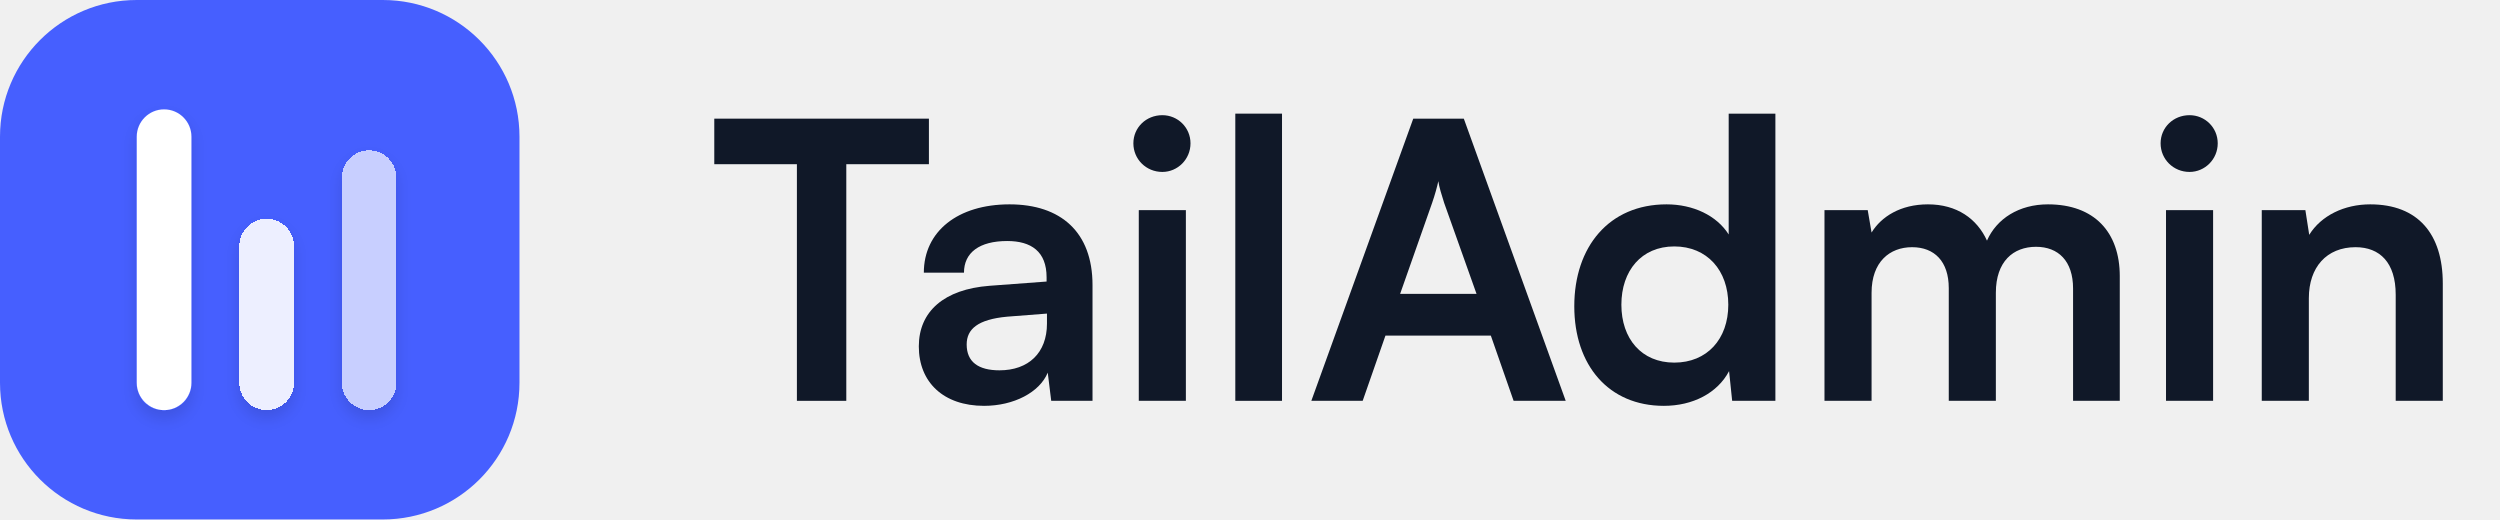
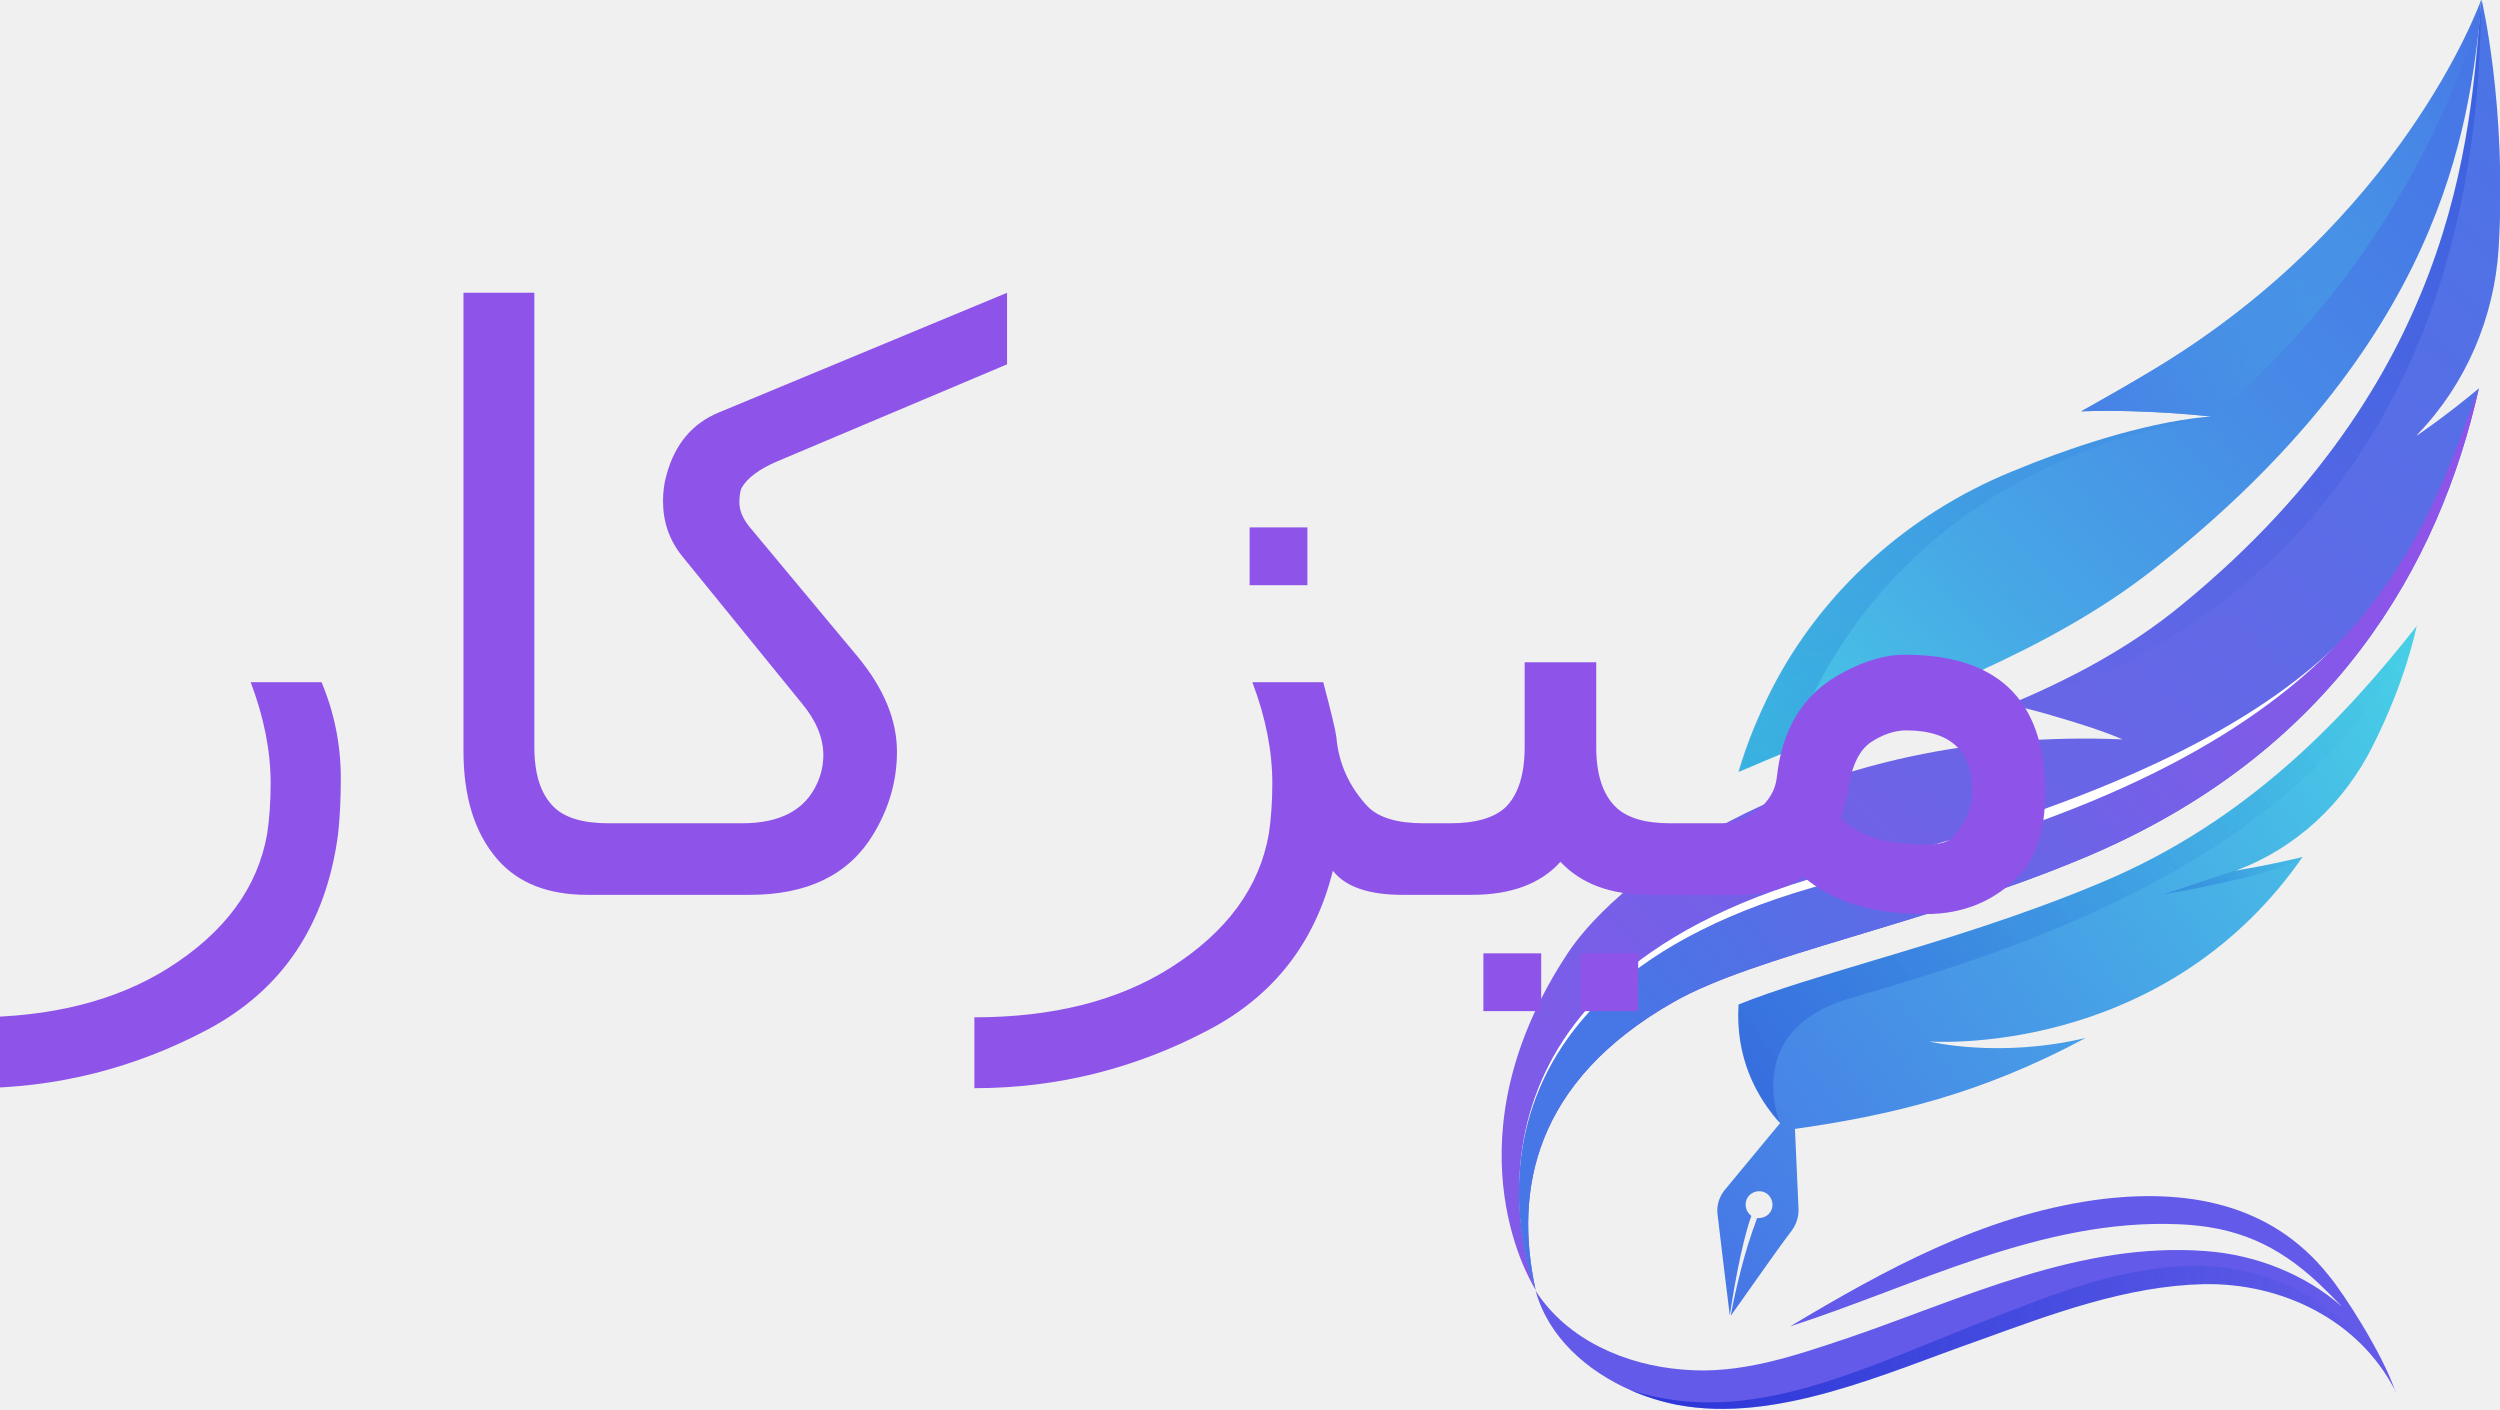
- <svg xmlns="http://www.w3.org/2000/svg" width="154" height="32" viewBox="0 0 154 32" fill="none">
-   <path d="M0 8.421C0 3.77 3.77 0 8.421 0H23.579C28.23 0 32 3.77 32 8.421V23.579C32 28.23 28.23 32 23.579 32H8.421C3.77 32 0 28.23 0 23.579V8.421Z" fill="#465FFF" />
-   <g filter="url(#filter0_d_1624_24907)">
-     <path d="M8.424 8.422C8.424 7.491 9.178 6.737 10.108 6.737V6.737C11.038 6.737 11.792 7.491 11.792 8.422V23.579C11.792 24.51 11.038 25.264 10.108 25.264V25.264C9.178 25.264 8.424 24.51 8.424 23.579V8.422Z" fill="white" />
+ <svg xmlns="http://www.w3.org/2000/svg" xmlns:xlink="http://www.w3.org/1999/xlink" version="1.1" viewBox="0 0 56.77 32">
+   <defs>
+     <style>
+       .st0 {
+         fill: url(#linear-gradient2);
+       }
+ 
+       .st1 {
+         fill: url(#linear-gradient10);
+       }
+ 
+       .st2 {
+         fill: url(#linear-gradient9);
+       }
+ 
+       .st2, .st3, .st4, .st5, .st6 {
+         mix-blend-mode: multiply;
+       }
+ 
+       .st2, .st3, .st4, .st6 {
+         opacity: .3;
+       }
+ 
+       .st7 {
+         fill: #fff;
+       }
+ 
+       .st8 {
+         fill: url(#linear-gradient1);
+       }
+ 
+       .st3 {
+         fill: url(#linear-gradient6);
+       }
+ 
+       .st9 {
+         isolation: isolate;
+       }
+ 
+       .st4 {
+         fill: url(#linear-gradient5);
+       }
+ 
+       .st5 {
+         fill: url(#linear-gradient7);
+         opacity: .78;
+       }
+ 
+       .st10 {
+         fill: url(#linear-gradient4);
+       }
+ 
+       .st11 {
+         fill: url(#linear-gradient3);
+       }
+ 
+       .st6 {
+         fill: url(#linear-gradient8);
+       }
+ 
+       .st12 {
+         fill: url(#linear-gradient);
+       }
+ 
+       .st13 {
+         fill: #645ae9;
+       }
+ 
+       .st14 {
+         fill: #8e54e9;
+         font-family: BMashhadBold, 'B Mashhad';
+         font-size: 18px;
+       }
+     </style>
+     <linearGradient id="linear-gradient" x1="29.89" y1="34.45" x2="59.99" y2="1.18" gradientUnits="userSpaceOnUse">
+       <stop offset="0" stop-color="#8e54e9" />
+       <stop offset=".59" stop-color="#6567e7" />
+       <stop offset="1" stop-color="#4776e6" />
+     </linearGradient>
+     <linearGradient id="linear-gradient1" x1="37.62" y1="27.56" x2="54.82" y2="14.89" gradientUnits="userSpaceOnUse">
+       <stop offset="0" stop-color="#4776e6" />
+       <stop offset=".48" stop-color="#479ee6" />
+       <stop offset="1" stop-color="#47cfe6" />
+     </linearGradient>
+     <linearGradient id="linear-gradient2" x1="38.44" y1="28.67" x2="55.64" y2="15.99" xlink:href="#linear-gradient1" />
+     <linearGradient id="linear-gradient3" x1="57.45" y1="1.48" x2="40.31" y2="18.17" gradientUnits="userSpaceOnUse">
+       <stop offset="0" stop-color="#4776e6" />
+       <stop offset=".18" stop-color="#477be6" />
+       <stop offset=".42" stop-color="#478ce6" />
+       <stop offset=".7" stop-color="#47a7e6" />
+       <stop offset=".99" stop-color="#47cde6" />
+       <stop offset="1" stop-color="#47cfe6" />
+     </linearGradient>
+     <linearGradient id="linear-gradient4" x1="53.5" y1="12.04" x2="38" y2="24.63" xlink:href="#linear-gradient" />
+     <linearGradient id="linear-gradient5" x1="39.89" y1="24.46" x2="54.57" y2="14.39" gradientUnits="userSpaceOnUse">
+       <stop offset="0" stop-color="#4776e6" />
+       <stop offset=".1" stop-color="#477be6" stop-opacity=".94" />
+       <stop offset=".29" stop-color="#478ae6" stop-opacity=".77" />
+       <stop offset=".56" stop-color="#47a1e6" stop-opacity=".51" />
+       <stop offset=".88" stop-color="#47c2e6" stop-opacity=".14" />
+       <stop offset="1" stop-color="#47cfe6" stop-opacity="0" />
+     </linearGradient>
+     <linearGradient id="linear-gradient6" x1="44.49" y1="19.49" x2="45.25" y2="6.25" xlink:href="#linear-gradient5" />
+     <linearGradient id="linear-gradient7" x1="37.03" y1="30.38" x2="54.4" y2="30.38" xlink:href="#linear-gradient5" />
+     <linearGradient id="linear-gradient8" x1="50.1" y1="20.38" x2="52" y2="18.86" xlink:href="#linear-gradient5" />
+     <linearGradient id="linear-gradient9" x1="57.9" y1="2.16" x2="45.64" y2="15.28" xlink:href="#linear-gradient5" />
+     <linearGradient id="linear-gradient10" x1="45.38" y1="9.9" x2="57.1" y2="2.23" xlink:href="#linear-gradient5" />
+   </defs>
+   <g class="st9">
+     <g id="Layer_1">
+       <g>
+         <path class="st12" d="M54.89,9.88s-.01.01-.02.02c0,0,.64-.43,1.42-1.08-.89,3.96-3.26,8.27-8.97,10.66-3.63,1.52-7.44,2.21-9.31,3.27-3.18,1.81-3.63,4.27-3.14,6.54,0,0,0,0-.01-.02-.18-.29-2.01-3.47.75-7.64,1.14-1.72,5.47-5.14,12.59-4.84-.08-.03-.42-.2-1.63-.55-.3-.09-.62-.17-.94-.24,1.38-.58,2.72-1.28,3.92-2.27,6.56-5.37,6.55-11.28,6.8-13.75,0,0,.58,2.43.39,5.65-.1,1.58-.74,3.09-1.84,4.23Z" />
+         <path class="st8" d="M54.88,14.21s0,0,0,0c-.03.12-.25,1.24-1,2.73-.65,1.3-1.75,2.33-3.11,2.83,0,0-.01,0-.02,0h.02c.11-.02.74-.12,1.52-.31-.03.04-.06.07-.08.11-3.2,4.47-8.37,4.08-8.4,4.08,0,0,1.57.39,3.55-.08-2.31,1.24-4.35,1.76-6.78,2.09h0s-.55-.48-.87-1.3c-.16-.42-.27-.94-.23-1.55h0c.82-.33,1.87-.64,3.03-.99,1.61-.48,3.43-1.03,5.23-1.79,3.31-1.39,5.51-3.74,7.15-5.83Z" />
+         <path class="st0" d="M40.69,27.94c-.39.51-1.26,1.77-1.39,1.94.05-.28.23-1.16.49-1.91.05-.13.08-.23.11-.31.01,0,.02,0,.04,0,.17,0,.31-.13.31-.3,0-.17-.13-.31-.3-.31-.17,0-.31.13-.31.3,0,.11.05.2.13.26-.25.7-.43,1.88-.49,2.26-.04-.31-.21-1.71-.28-2.31-.02-.19.04-.37.15-.52l1.59-1.92.02.52h0s.08,1.79.08,1.79c.01.18-.04.36-.15.51Z" />
+         <path class="st13" d="M54.4,31.6c-.82-1.63-2.59-2.47-4.35-2.44-1.77.04-3.46.68-5.12,1.28-2.09.73-4.59,1.89-6.85,1.46-.35-.07-.71-.18-1.05-.33-1-.44-1.87-1.21-2.16-2.26.72,1.12,2.05,1.69,3.34,1.79,1.3.12,2.54-.31,3.79-.73,2.6-.89,5.24-2.18,8.09-1.96,1.12.08,2.25.52,3.09,1.26-.17-.18-.35-.36-.53-.53-.94-.88-1.88-1.29-3.18-1.34-3.11-.13-5.94,1.39-8.82,2.32,2.14-1.28,4.37-2.51,6.92-2.87,2.05-.28,3.99.06,5.3,1.7.36.43,1.23,1.79,1.51,2.61,0,.03.02.04.02.05Z" />
+         <path class="st11" d="M56.34,0s0,0,0,.01c0,.05-.01.1-.01.14,0,.02,0,.04,0,.05,0,.02,0,.04,0,.06-.27,2.61-.85,7.52-7.47,12.7-2.37,1.85-5.37,2.9-8.17,4.06-.41.17-.81.34-1.21.51.2-.68.46-1.29.75-1.87,1.15-2.25,3.11-3.99,5.45-4.95,1.28-.53,2.93-1.09,4.38-1.24.08,0,.13-.01.15-.01,0,0,0,0,0,0h0c-.08-.01-1.46-.17-2.95-.12.59-.33,1.15-.65,1.68-.97C54.5,5.01,56.28.17,56.34,0h0Z" />
+         <path class="st7" d="M55.98,9.82c-1.09,3.79-3.4,6.82-8.97,9.3-3.54,1.58-7.26,2.29-9.08,3.39-3.1,1.88-3.57,4.27-3.1,6.63,0,0,0,.02,0,0-.2-.56-2.28-7.02,7.09-9.41,11.26-2.88,12.67-6.36,14.06-9.91Z" />
+         <path class="st10" d="M56.29,8.82c-.89,3.96-3.26,8.27-8.97,10.66-3.63,1.52-7.44,2.21-9.31,3.27-3.18,1.81-3.63,4.27-3.14,6.54,0,0,0,0-.01-.02-.2-.54-2.45-7.03,7.15-9.34,11.55-2.78,12.88-7.34,14.28-11.12Z" />
+         <path class="st4" d="M54.88,14.21s0,0,0,0c-2.57,5.75-10.53,7.74-12.93,8.48-2.37.72-1.55,2.76-1.53,2.82-.03-.03-.44-.45-.71-1.15-.17-.42-.27-.94-.23-1.55h0c.82-.33,1.87-.64,3.03-.99,1.61-.48,3.43-1.03,5.23-1.79,3.31-1.39,5.51-3.74,7.15-5.83Z" />
+         <path class="st3" d="M50.19,9.47c-7.93,1.36-9.51,7.55-9.51,7.55-.41.17-.81.34-1.21.51.2-.68.46-1.29.75-1.87,1.15-2.25,3.11-3.99,5.45-4.95,1.28-.53,2.93-1.09,4.38-1.24.08,0,.13-.01.15-.01Z" />
+         <path class="st5" d="M54.4,31.6c-.82-1.63-2.59-2.47-4.35-2.44-1.77.04-3.46.68-5.12,1.28-2.09.73-4.59,1.89-6.85,1.46-.35-.07-.71-.18-1.05-.33,2.74.88,5.29-.52,8.36-1.7,1.02-.39,2.07-.83,3.42-1.04,3.8-.61,5.42,2.29,5.58,2.72,0,.03.02.04.02.05Z" />
+         <path class="st6" d="M52.29,19.47c-.64.42-3.17.84-3.17.84l1.63-.54h.02c.11-.02.74-.12,1.52-.31Z" />
+         <path class="st2" d="M45.62,16.02c1.38-.58,2.72-1.28,3.92-2.27,6.56-5.37,6.55-11.28,6.8-13.75-.06,14.03-10.72,16.02-10.72,16.02Z" />
+         <path class="st1" d="M56.34,0s0,0,0,.01c0,.05-.01.1-.01.14,0,.02,0,.04,0,.05,0,.02,0,.04,0,.06-1.82,6.01-6.01,9.12-6.12,9.2-.08-.01-1.46-.17-2.95-.12.59-.33,1.15-.65,1.68-.97C54.5,5.01,56.28.17,56.34,0h0Z" />
+       </g>
+       <text class="st14" transform="translate(.13 20.32)">
+         <tspan x="0" y="0">میزکار</tspan>
+       </text>
+     </g>
  </g>
-   <g filter="url(#filter1_d_1624_24907)">
-     <path d="M14.742 15.157C14.742 14.227 15.496 13.473 16.426 13.473V13.473C17.357 13.473 18.111 14.227 18.111 15.157V23.578C18.111 24.508 17.357 25.262 16.426 25.262V25.262C15.496 25.262 14.742 24.508 14.742 23.578V15.157Z" fill="white" fill-opacity="0.9" shape-rendering="crispEdges" />
-   </g>
-   <g filter="url(#filter2_d_1624_24907)">
-     <path d="M21.055 10.946C21.055 10.016 21.809 9.262 22.739 9.262V9.262C23.669 9.262 24.423 10.016 24.423 10.946V23.578C24.423 24.508 23.669 25.262 22.739 25.262V25.262C21.809 25.262 21.055 24.508 21.055 23.578V10.946Z" fill="white" fill-opacity="0.7" shape-rendering="crispEdges" />
-   </g>
-   <path d="M44 10.115H49.089V24.691H52.132V10.115H57.221V7.309H44V10.115Z" fill="#101828" />
-   <path d="M60.617 25C62.448 25 64.042 24.168 64.541 22.955L64.755 24.691H67.299V17.558C67.299 14.3 65.349 12.588 62.187 12.588C59.001 12.588 56.908 14.252 56.908 16.797H59.381C59.381 15.56 60.332 14.847 62.044 14.847C63.519 14.847 64.47 15.489 64.47 17.082V17.343L60.95 17.605C58.168 17.819 56.599 19.174 56.599 21.338C56.599 23.549 58.121 25 60.617 25ZM61.569 22.812C60.261 22.812 59.547 22.289 59.547 21.219C59.547 20.268 60.237 19.674 62.044 19.507L64.493 19.317V19.935C64.493 21.742 63.352 22.812 61.569 22.812Z" fill="#101828" />
-   <path d="M71.6 10.591C72.551 10.591 73.335 9.806 73.335 8.831C73.335 7.856 72.551 7.095 71.6 7.095C70.601 7.095 69.816 7.856 69.816 8.831C69.816 9.806 70.601 10.591 71.6 10.591ZM70.149 24.691H73.05V12.944H70.149V24.691Z" fill="#101828" />
-   <path d="M78.972 24.691V7H76.095V24.691H78.972Z" fill="#101828" />
-   <path d="M83.941 24.691L85.344 20.672H91.835L93.238 24.691H96.448L90.171 7.309H87.056L80.778 24.691H83.941ZM88.221 12.493C88.387 12.017 88.53 11.494 88.601 11.161C88.649 11.518 88.815 12.041 88.958 12.493L90.955 18.104H86.247L88.221 12.493Z" fill="#101828" />
-   <path d="M102.493 25C104.276 25 105.798 24.215 106.511 22.86L106.701 24.691H109.364V7H106.487V14.443C105.75 13.277 104.3 12.588 102.659 12.588C99.116 12.588 96.976 15.203 96.976 18.865C96.976 22.503 99.092 25 102.493 25ZM103.135 22.337C101.113 22.337 99.877 20.863 99.877 18.77C99.877 16.678 101.113 15.18 103.135 15.18C105.156 15.18 106.463 16.654 106.463 18.77C106.463 20.886 105.156 22.337 103.135 22.337Z" fill="#101828" />
-   <path d="M115.289 24.691V18.033C115.289 16.131 116.406 15.227 117.785 15.227C119.164 15.227 120.044 16.107 120.044 17.748V24.691H122.945V18.033C122.945 16.107 124.015 15.203 125.418 15.203C126.797 15.203 127.701 16.083 127.701 17.771V24.691H130.578V17.011C130.578 14.3 129.008 12.588 126.155 12.588C124.372 12.588 122.993 13.468 122.398 14.823C121.78 13.468 120.543 12.588 118.76 12.588C117.072 12.588 115.883 13.349 115.289 14.324L115.051 12.944H112.388V24.691H115.289Z" fill="#101828" />
-   <path d="M134.876 10.591C135.827 10.591 136.612 9.806 136.612 8.831C136.612 7.856 135.827 7.095 134.876 7.095C133.877 7.095 133.093 7.856 133.093 8.831C133.093 9.806 133.877 10.591 134.876 10.591ZM133.426 24.691H136.327V12.944H133.426V24.691Z" fill="#101828" />
-   <path d="M142.225 24.691V18.366C142.225 16.464 143.318 15.227 145.102 15.227C146.6 15.227 147.575 16.178 147.575 18.152V24.691H150.476V17.462C150.476 14.419 148.954 12.588 146.005 12.588C144.412 12.588 142.985 13.277 142.248 14.466L142.011 12.944H139.324V24.691H142.225Z" fill="#101828" />
-   <defs>
-     <filter id="filter0_d_1624_24907" x="7.424" y="6.237" width="5.368" height="20.526" filterUnits="userSpaceOnUse" color-interpolation-filters="sRGB">
-       <feFlood flood-opacity="0" result="BackgroundImageFix" />
-       <feColorMatrix in="SourceAlpha" type="matrix" values="0 0 0 0 0 0 0 0 0 0 0 0 0 0 0 0 0 0 127 0" result="hardAlpha" />
-       <feOffset dy="0.5" />
-       <feGaussianBlur stdDeviation="0.5" />
-       <feComposite in2="hardAlpha" operator="out" />
-       <feColorMatrix type="matrix" values="0 0 0 0 0 0 0 0 0 0 0 0 0 0 0 0 0 0 0.12 0" />
-       <feBlend mode="normal" in2="BackgroundImageFix" result="effect1_dropShadow_1624_24907" />
-       <feBlend mode="normal" in="SourceGraphic" in2="effect1_dropShadow_1624_24907" result="shape" />
-     </filter>
-     <filter id="filter1_d_1624_24907" x="13.742" y="12.973" width="5.368" height="13.79" filterUnits="userSpaceOnUse" color-interpolation-filters="sRGB">
-       <feFlood flood-opacity="0" result="BackgroundImageFix" />
-       <feColorMatrix in="SourceAlpha" type="matrix" values="0 0 0 0 0 0 0 0 0 0 0 0 0 0 0 0 0 0 127 0" result="hardAlpha" />
-       <feOffset dy="0.5" />
-       <feGaussianBlur stdDeviation="0.5" />
-       <feComposite in2="hardAlpha" operator="out" />
-       <feColorMatrix type="matrix" values="0 0 0 0 0 0 0 0 0 0 0 0 0 0 0 0 0 0 0.12 0" />
-       <feBlend mode="normal" in2="BackgroundImageFix" result="effect1_dropShadow_1624_24907" />
-       <feBlend mode="normal" in="SourceGraphic" in2="effect1_dropShadow_1624_24907" result="shape" />
-     </filter>
-     <filter id="filter2_d_1624_24907" x="20.055" y="8.762" width="5.368" height="18" filterUnits="userSpaceOnUse" color-interpolation-filters="sRGB">
-       <feFlood flood-opacity="0" result="BackgroundImageFix" />
-       <feColorMatrix in="SourceAlpha" type="matrix" values="0 0 0 0 0 0 0 0 0 0 0 0 0 0 0 0 0 0 127 0" result="hardAlpha" />
-       <feOffset dy="0.5" />
-       <feGaussianBlur stdDeviation="0.5" />
-       <feComposite in2="hardAlpha" operator="out" />
-       <feColorMatrix type="matrix" values="0 0 0 0 0 0 0 0 0 0 0 0 0 0 0 0 0 0 0.12 0" />
-       <feBlend mode="normal" in2="BackgroundImageFix" result="effect1_dropShadow_1624_24907" />
-       <feBlend mode="normal" in="SourceGraphic" in2="effect1_dropShadow_1624_24907" result="shape" />
-     </filter>
-   </defs>
</svg>
